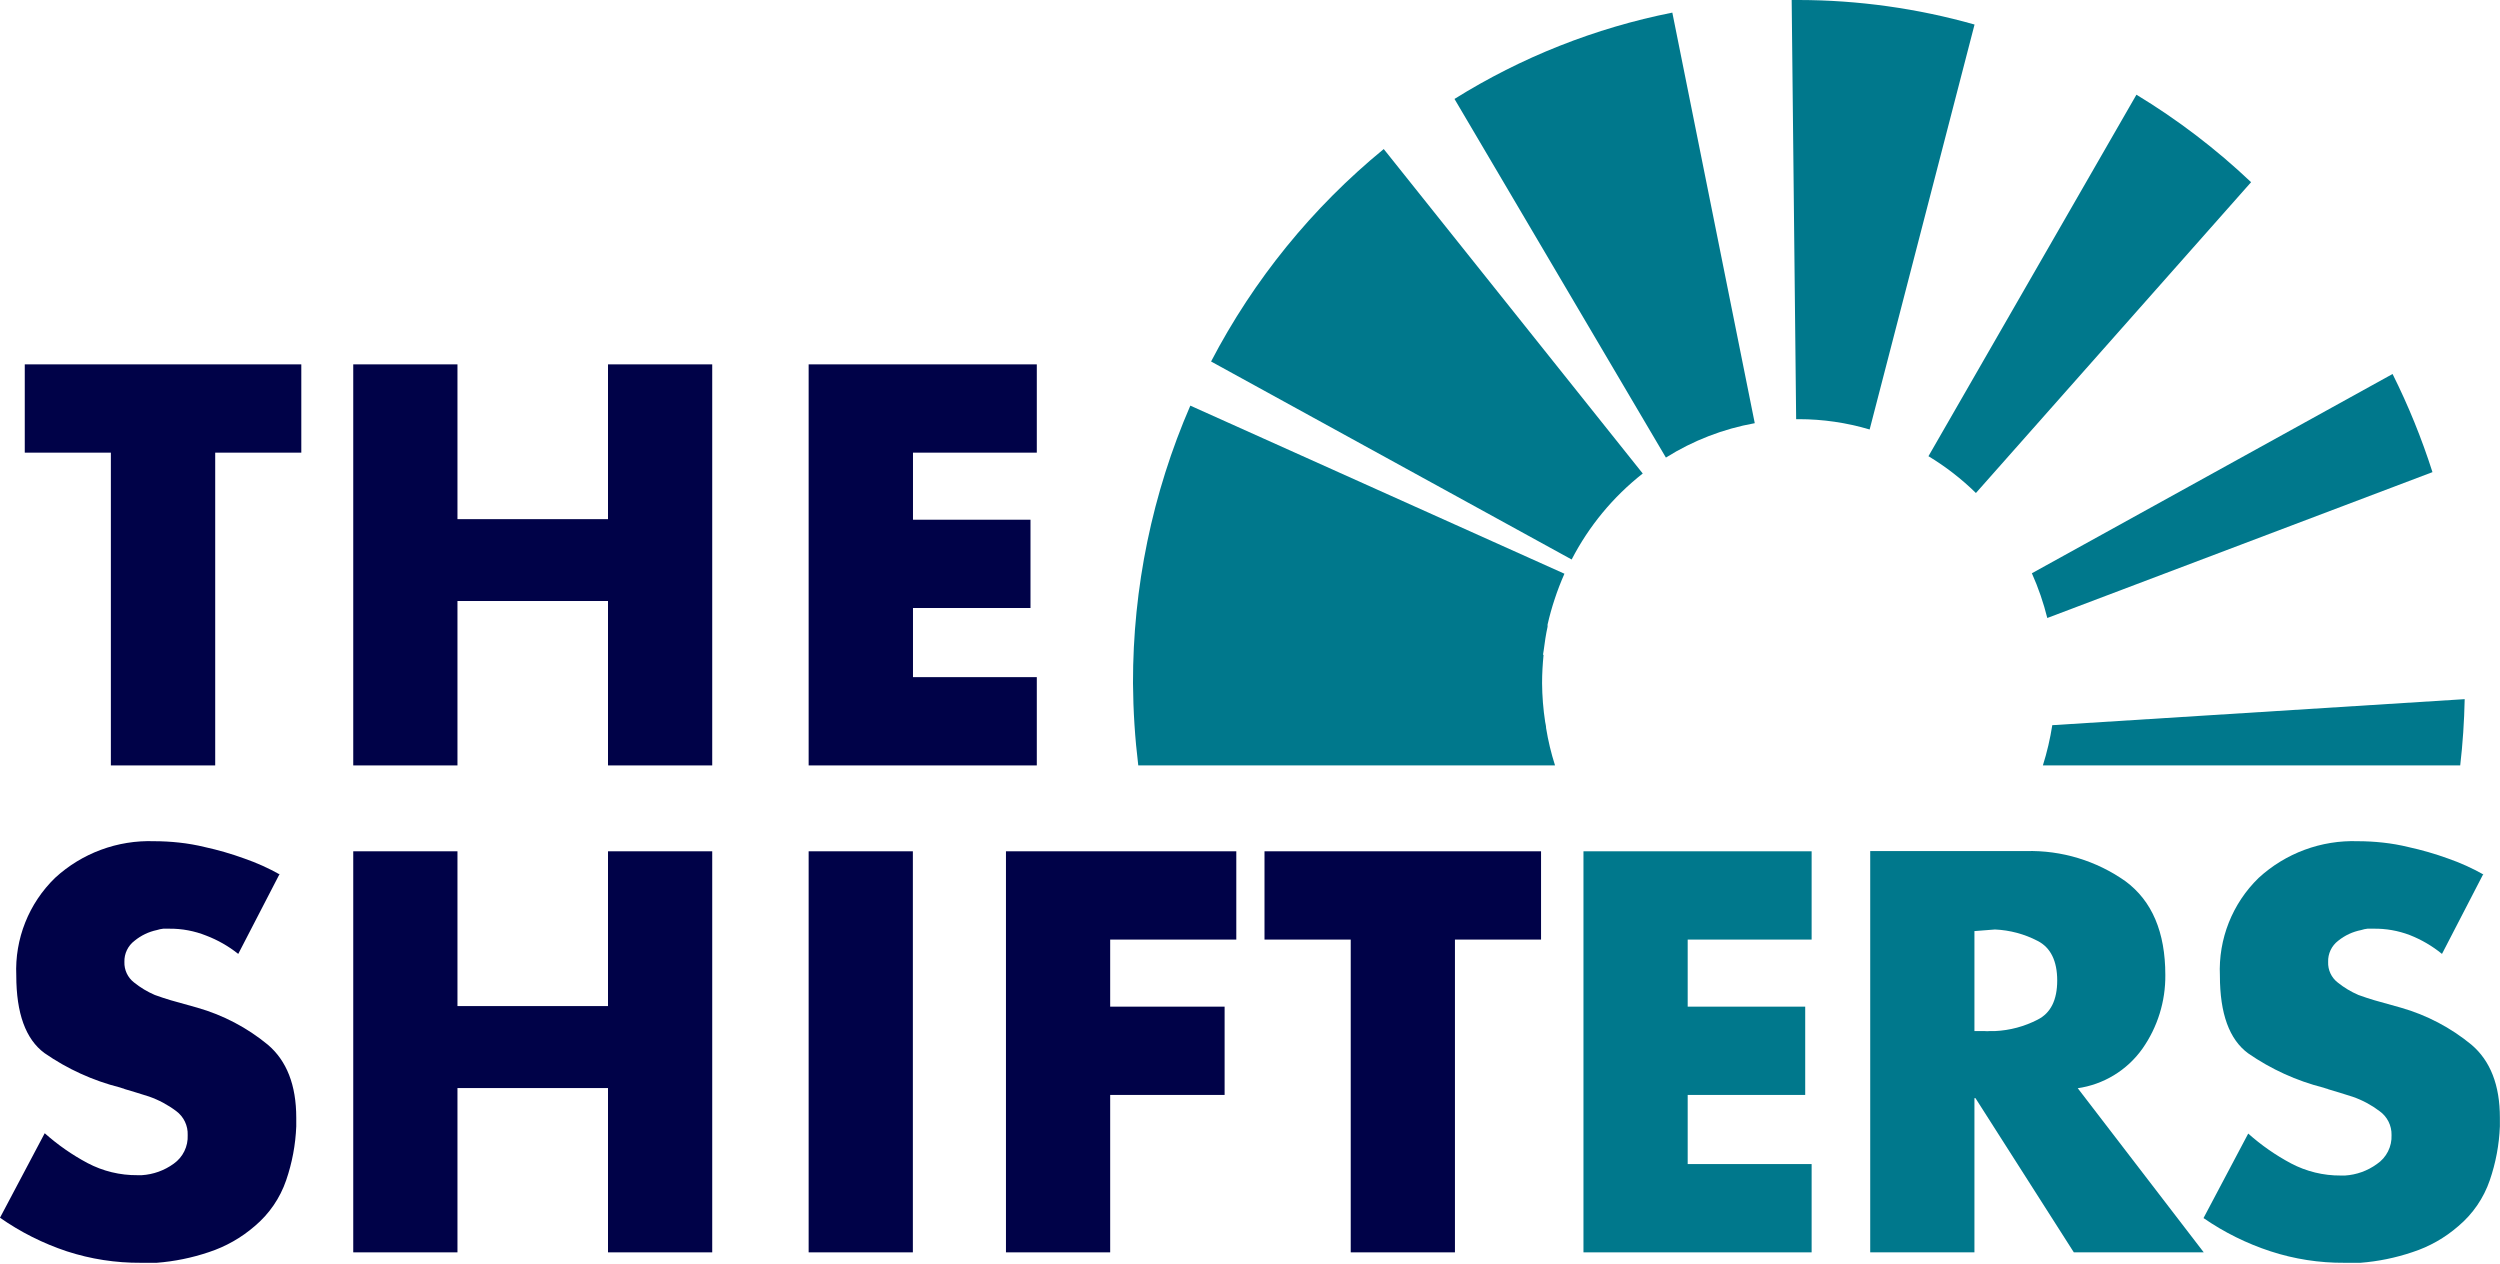
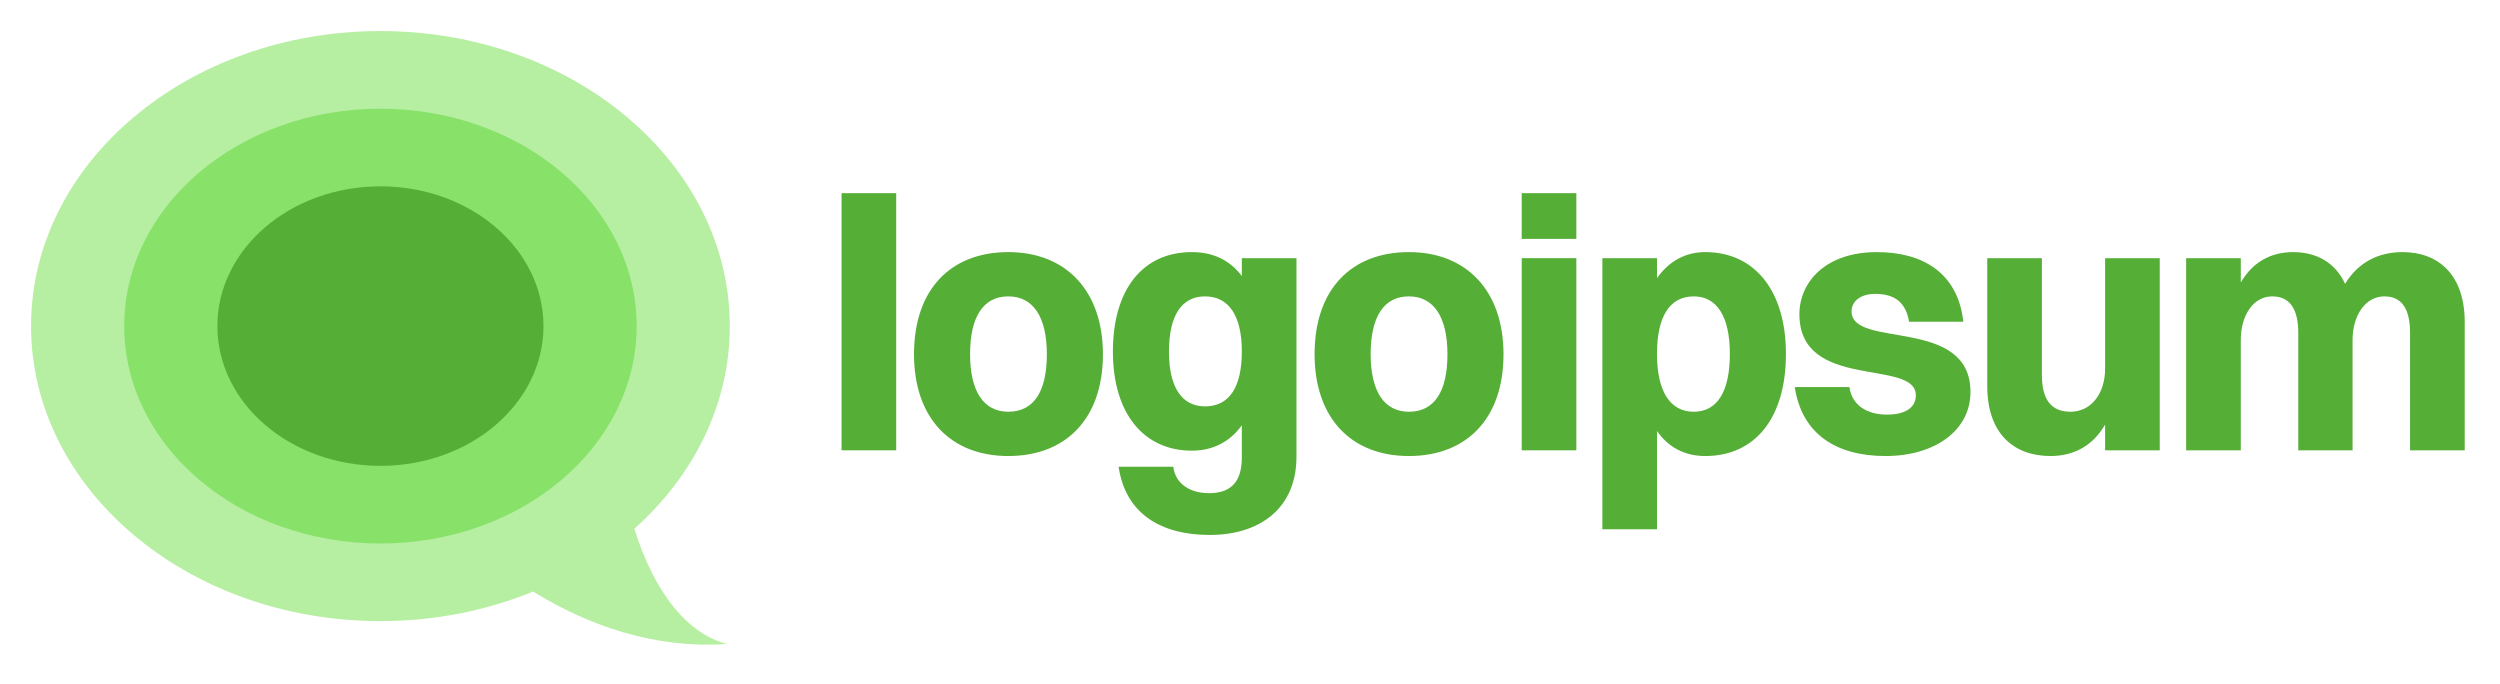
- <svg xmlns="http://www.w3.org/2000/svg" viewBox="0 0 218.05 110.16">
-   <defs>
-     <style>.cls-1{fill:#000248;}.cls-2{fill:#00788c;}</style>
-   </defs>
-   <g id="Calque_2" data-name="Calque 2">
-     <g id="Calque_1-2" data-name="Calque 1">
-       <polygon class="cls-1" points="18.77 39.48 18.77 66.76 9.67 66.76 9.67 39.48 2.16 39.48 2.16 31.78 26.28 31.78 26.28 39.48 18.77 39.48" />
-       <polygon class="cls-1" points="39.9 45.28 53.03 45.28 53.03 31.78 62.12 31.78 62.12 66.76 53.03 66.76 53.03 52.42 39.9 52.42 39.9 66.76 30.81 66.76 30.81 31.78 39.9 31.78 39.9 45.28" />
-       <polygon class="cls-1" points="90.43 39.48 79.63 39.48 79.63 45.33 89.88 45.33 89.88 53.03 79.63 53.03 79.63 59.06 90.43 59.06 90.43 66.76 70.53 66.76 70.53 31.78 90.43 31.78 90.43 39.48" />
-       <path class="cls-1" d="M24.4,76.2l-3.62,7A10.47,10.47,0,0,0,18,81.61,8.47,8.47,0,0,0,14.75,81l-.51,0a2.8,2.8,0,0,0-.56.12,4.54,4.54,0,0,0-1.94.93,2.23,2.23,0,0,0-.89,1.85,2.17,2.17,0,0,0,.84,1.79,7.78,7.78,0,0,0,1.81,1.09l.72.25.67.21,2.32.65a17,17,0,0,1,6.15,3.23c1.65,1.4,2.48,3.53,2.48,6.37v.75a16.48,16.48,0,0,1-.88,4.7,9.05,9.05,0,0,1-2.74,4,11.65,11.65,0,0,1-4,2.27,18.68,18.68,0,0,1-4.55.93l-.72,0-.67,0a20.36,20.36,0,0,1-6.45-1A22.6,22.6,0,0,1,0,106.21l3.9-7.37a19.18,19.18,0,0,0,3.73,2.6A9.16,9.16,0,0,0,12,102.5h.37a5.3,5.3,0,0,0,2.78-1A2.89,2.89,0,0,0,16.37,99a2.48,2.48,0,0,0-1-2.09A8.76,8.76,0,0,0,13,95.64l-1.12-.35-1-.3a.68.68,0,0,0-.2-.07,1,1,0,0,1-.21-.07,20.23,20.23,0,0,1-6.59-3c-1.64-1.21-2.46-3.46-2.46-6.77A11.18,11.18,0,0,1,4.8,76.57a12.15,12.15,0,0,1,8.65-3.2,20.32,20.32,0,0,1,2.18.12,17.36,17.36,0,0,1,2.23.39,27.17,27.17,0,0,1,3.45,1,19.1,19.1,0,0,1,3.09,1.39Z" />
-       <polygon class="cls-1" points="39.9 87.75 53.03 87.75 53.03 74.25 62.12 74.25 62.12 109.23 53.03 109.23 53.03 94.9 39.9 94.9 39.9 109.23 30.81 109.23 30.81 74.25 39.9 74.25 39.9 87.75" />
-       <rect class="cls-1" x="70.53" y="74.25" width="9.09" height="34.98" />
-       <polygon class="cls-1" points="107.83 81.95 96.83 81.95 96.83 87.8 106.81 87.8 106.81 95.5 96.83 95.5 96.83 109.23 87.74 109.23 87.74 74.25 107.83 74.25 107.83 81.95" />
-       <polygon class="cls-1" points="126.9 81.95 126.9 109.23 117.81 109.23 117.81 81.95 110.29 81.95 110.29 74.25 134.41 74.25 134.41 81.95 126.9 81.95" />
-       <polygon class="cls-2" points="158.01 81.95 147.2 81.95 147.2 87.8 157.45 87.8 157.45 95.5 147.2 95.5 147.2 101.53 158.01 101.53 158.01 109.23 138.11 109.23 138.11 74.25 158.01 74.25 158.01 81.95" />
-       <path class="cls-2" d="M172.21,81.21v8.72h.88a2.4,2.4,0,0,0,.46,0H174a9,9,0,0,0,3.73-1c1.13-.57,1.7-1.71,1.7-3.41s-.57-2.87-1.7-3.45a8.88,8.88,0,0,0-3.73-1Zm9,13.69,11,14.33H180.88L172.3,95.78h-.09v13.45h-9.09v-35h13.59a14.38,14.38,0,0,1,8.67,2.63q3.48,2.57,3.48,8.18a11,11,0,0,1-2,6.43,8.39,8.39,0,0,1-5.68,3.45Z" />
-       <path class="cls-2" d="M216.61,76.2l-3.62,7a10.57,10.57,0,0,0-2.8-1.64A8.52,8.52,0,0,0,207,81l-.51,0a2.71,2.71,0,0,0-.55.12,4.58,4.58,0,0,0-2,.93,2.23,2.23,0,0,0-.88,1.85,2.16,2.16,0,0,0,.83,1.79,7.78,7.78,0,0,0,1.81,1.09l.72.25.67.21,2.32.65a17,17,0,0,1,6.15,3.23c1.65,1.4,2.48,3.53,2.48,6.37v.75a16.48,16.48,0,0,1-.88,4.7,9.05,9.05,0,0,1-2.74,4,11.47,11.47,0,0,1-4,2.27,18.7,18.7,0,0,1-4.54.93l-.72,0-.68,0a20.25,20.25,0,0,1-6.44-1,22.66,22.66,0,0,1-5.85-2.9l3.9-7.37a19.18,19.18,0,0,0,3.73,2.6,9.16,9.16,0,0,0,4.34,1.06h.37a5.3,5.3,0,0,0,2.78-1A2.9,2.9,0,0,0,208.59,99a2.49,2.49,0,0,0-1.05-2.09,8.46,8.46,0,0,0-2.34-1.25l-1.11-.35-1-.3a.74.74,0,0,0-.21-.07,1,1,0,0,1-.21-.07,20.33,20.33,0,0,1-6.59-3c-1.64-1.21-2.46-3.46-2.46-6.77A11.18,11.18,0,0,1,197,76.57a12.17,12.17,0,0,1,8.65-3.2,20.18,20.18,0,0,1,2.18.12,17.06,17.06,0,0,1,2.23.39,27.32,27.32,0,0,1,3.46,1,19,19,0,0,1,3.08,1.39Z" />
-       <path class="cls-2" d="M145.3,39.91a21.84,21.84,0,0,1,7.75-3L145.86,1.1a56.73,56.73,0,0,0-19,7.53Z" />
-       <path class="cls-2" d="M172.34,43l24-27.11a58.84,58.84,0,0,0-10-7.63L168.2,39.79A22.5,22.5,0,0,1,172.34,43" />
-       <path class="cls-2" d="M178.57,53.9l33.59-12.72a59.92,59.92,0,0,0-3.48-8.56L177.22,50a23.54,23.54,0,0,1,1.35,3.92" />
-       <path class="cls-2" d="M156.27,0l.39,36.56h.24a21.71,21.71,0,0,1,6.17.9l9.15-35.32A56.64,56.64,0,0,0,156.9,0c-.22,0-.42,0-.63,0" />
-       <path class="cls-2" d="M134.58,57.11l.06-.38c.09-.7.19-1.39.34-2.07,0-.06,0-.12,0-.19.17-.74.37-1.47.61-2.19h0c.25-.77.54-1.51.86-2.24L103.82,35.38a60.53,60.53,0,0,0-5,24.21,62.86,62.86,0,0,0,.46,7.17h36.35a22.43,22.43,0,0,1-.78-3.26c0-.18-.05-.36-.08-.53a23.59,23.59,0,0,1-.27-3.38c0-.84.05-1.66.13-2.48" />
-       <path class="cls-2" d="M179,63.25a23.9,23.9,0,0,1-.82,3.51h36.4q.33-2.85.39-5.78Z" />
-       <path class="cls-2" d="M120.69,13a59.49,59.49,0,0,0-15.06,18.53l31.45,17.27a22.9,22.9,0,0,1,6.2-7.5Z" />
-     </g>
-   </g>
+ <svg xmlns="http://www.w3.org/2000/svg" id="logo-28" width="161" height="44" viewBox="0 0 161 44" fill="none">
+   <path d="M54.196 29H57.715V12.44H54.196V29Z" class="ccustom" fill="#55AE36" />
+   <path d="M64.934 29.368C68.614 29.368 71.029 26.999 71.029 22.813C71.029 18.765 68.683 16.235 64.934 16.235C61.254 16.235 58.862 18.604 58.862 22.813C58.862 26.884 61.185 29.368 64.934 29.368ZM64.934 26.516C63.347 26.516 62.473 25.205 62.473 22.813C62.473 20.398 63.324 19.087 64.934 19.087C66.544 19.087 67.418 20.421 67.418 22.813C67.418 25.228 66.567 26.516 64.934 26.516Z" class="ccustom" fill="#55AE36" />
+   <path d="M76.754 29.023C78.088 29.023 79.192 28.471 79.974 27.39V29.46C79.974 31.185 79.123 31.76 77.858 31.76C76.639 31.76 75.696 31.162 75.558 30.058H72.039C72.476 33.071 74.753 34.451 77.904 34.451C81.147 34.451 83.493 32.726 83.493 29.414V16.626H79.974V17.776C79.215 16.764 78.134 16.235 76.754 16.235C73.672 16.235 71.671 18.535 71.671 22.652C71.671 26.585 73.626 29.023 76.754 29.023ZM77.605 26.171C76.087 26.171 75.282 24.906 75.282 22.652C75.282 20.329 76.087 19.087 77.605 19.087C79.146 19.087 79.974 20.352 79.974 22.629C79.974 24.929 79.169 26.171 77.605 26.171Z" class="ccustom" fill="#55AE36" />
+   <path d="M90.731 29.368C94.412 29.368 96.826 26.999 96.826 22.813C96.826 18.765 94.481 16.235 90.731 16.235C87.052 16.235 84.659 18.604 84.659 22.813C84.659 26.884 86.983 29.368 90.731 29.368ZM90.731 26.516C89.144 26.516 88.27 25.205 88.27 22.813C88.27 20.398 89.121 19.087 90.731 19.087C92.341 19.087 93.216 20.421 93.216 22.813C93.216 25.228 92.365 26.516 90.731 26.516Z" class="ccustom" fill="#55AE36" />
+   <path d="M97.998 15.384H101.517V12.44H97.998V15.384ZM97.998 29H101.517V16.626H97.998V29Z" class="ccustom" fill="#55AE36" />
+   <path d="M106.711 34.083V27.758C107.447 28.816 108.505 29.368 109.816 29.368C112.967 29.368 115.014 26.999 115.014 22.79C115.014 18.742 113.013 16.235 109.816 16.235C108.528 16.235 107.47 16.833 106.711 17.914V16.626H103.192V34.083H106.711ZM109.08 19.087C110.575 19.087 111.403 20.398 111.403 22.79C111.403 25.205 110.598 26.516 109.08 26.516C107.539 26.516 106.711 25.182 106.711 22.79C106.711 20.398 107.516 19.087 109.08 19.087Z" class="ccustom" fill="#55AE36" />
+   <path d="M119.24 20.053C119.24 19.386 119.838 18.926 120.758 18.926C122 18.926 122.736 19.455 122.943 20.72H126.439C126.094 17.592 123.84 16.235 120.873 16.235C117.561 16.235 115.882 18.167 115.882 20.237C115.882 25.205 123.38 23.066 123.38 25.458C123.38 26.217 122.759 26.7 121.517 26.7C120.206 26.7 119.263 26.079 119.102 24.929H115.583C116.043 27.988 118.297 29.368 121.425 29.368C124.645 29.368 126.899 27.689 126.899 25.251C126.899 20.352 119.24 22.491 119.24 20.053Z" class="ccustom" fill="#55AE36" />
+   <path d="M135.569 23.733C135.569 25.32 134.695 26.516 133.338 26.516C132.096 26.516 131.498 25.734 131.498 24.147V16.626H127.979V24.86C127.979 27.942 129.704 29.368 132.05 29.368C133.545 29.368 134.764 28.724 135.569 27.344V29H139.088V16.626H135.569V23.733Z" class="ccustom" fill="#55AE36" />
+   <path d="M140.788 29H144.307V21.893C144.307 20.306 145.112 19.087 146.331 19.087C147.458 19.087 148.01 19.892 148.01 21.456V29H151.506V21.893C151.506 20.306 152.334 19.087 153.553 19.087C154.68 19.087 155.209 19.892 155.209 21.456V29H158.728V20.743C158.728 17.684 157.026 16.235 154.726 16.235C153.185 16.235 151.874 16.879 151.023 18.282C150.402 16.902 149.16 16.235 147.688 16.235C146.262 16.235 145.089 16.856 144.307 18.19V16.626H140.788V29Z" class="ccustom" fill="#55AE36" />
+   <path d="M40.85 34.053C44.662 30.649 47 26.055 47 21C47 10.507 36.926 2 24.5 2C12.074 2 2 10.507 2 21C2 31.493 12.074 40 24.5 40C28.025 40 31.361 39.315 34.332 38.095C37.821 40.249 42.096 41.797 46.817 41.47C44.323 40.836 42.177 38.268 40.85 34.053Z" class="ccompli2" fill="#B6EFA2" />
+   <path d="M41 21C41 28.732 33.613 35 24.5 35C15.387 35 8 28.732 8 21C8 13.268 15.387 7 24.5 7C33.613 7 41 13.268 41 21Z" class="ccompli1" fill="#88E169" />
+   <path d="M35 21C35 25.971 30.299 30 24.5 30C18.701 30 14 25.971 14 21C14 16.029 18.701 12 24.5 12C30.299 12 35 16.029 35 21Z" class="ccustom" fill="#55AE36" />
</svg>
